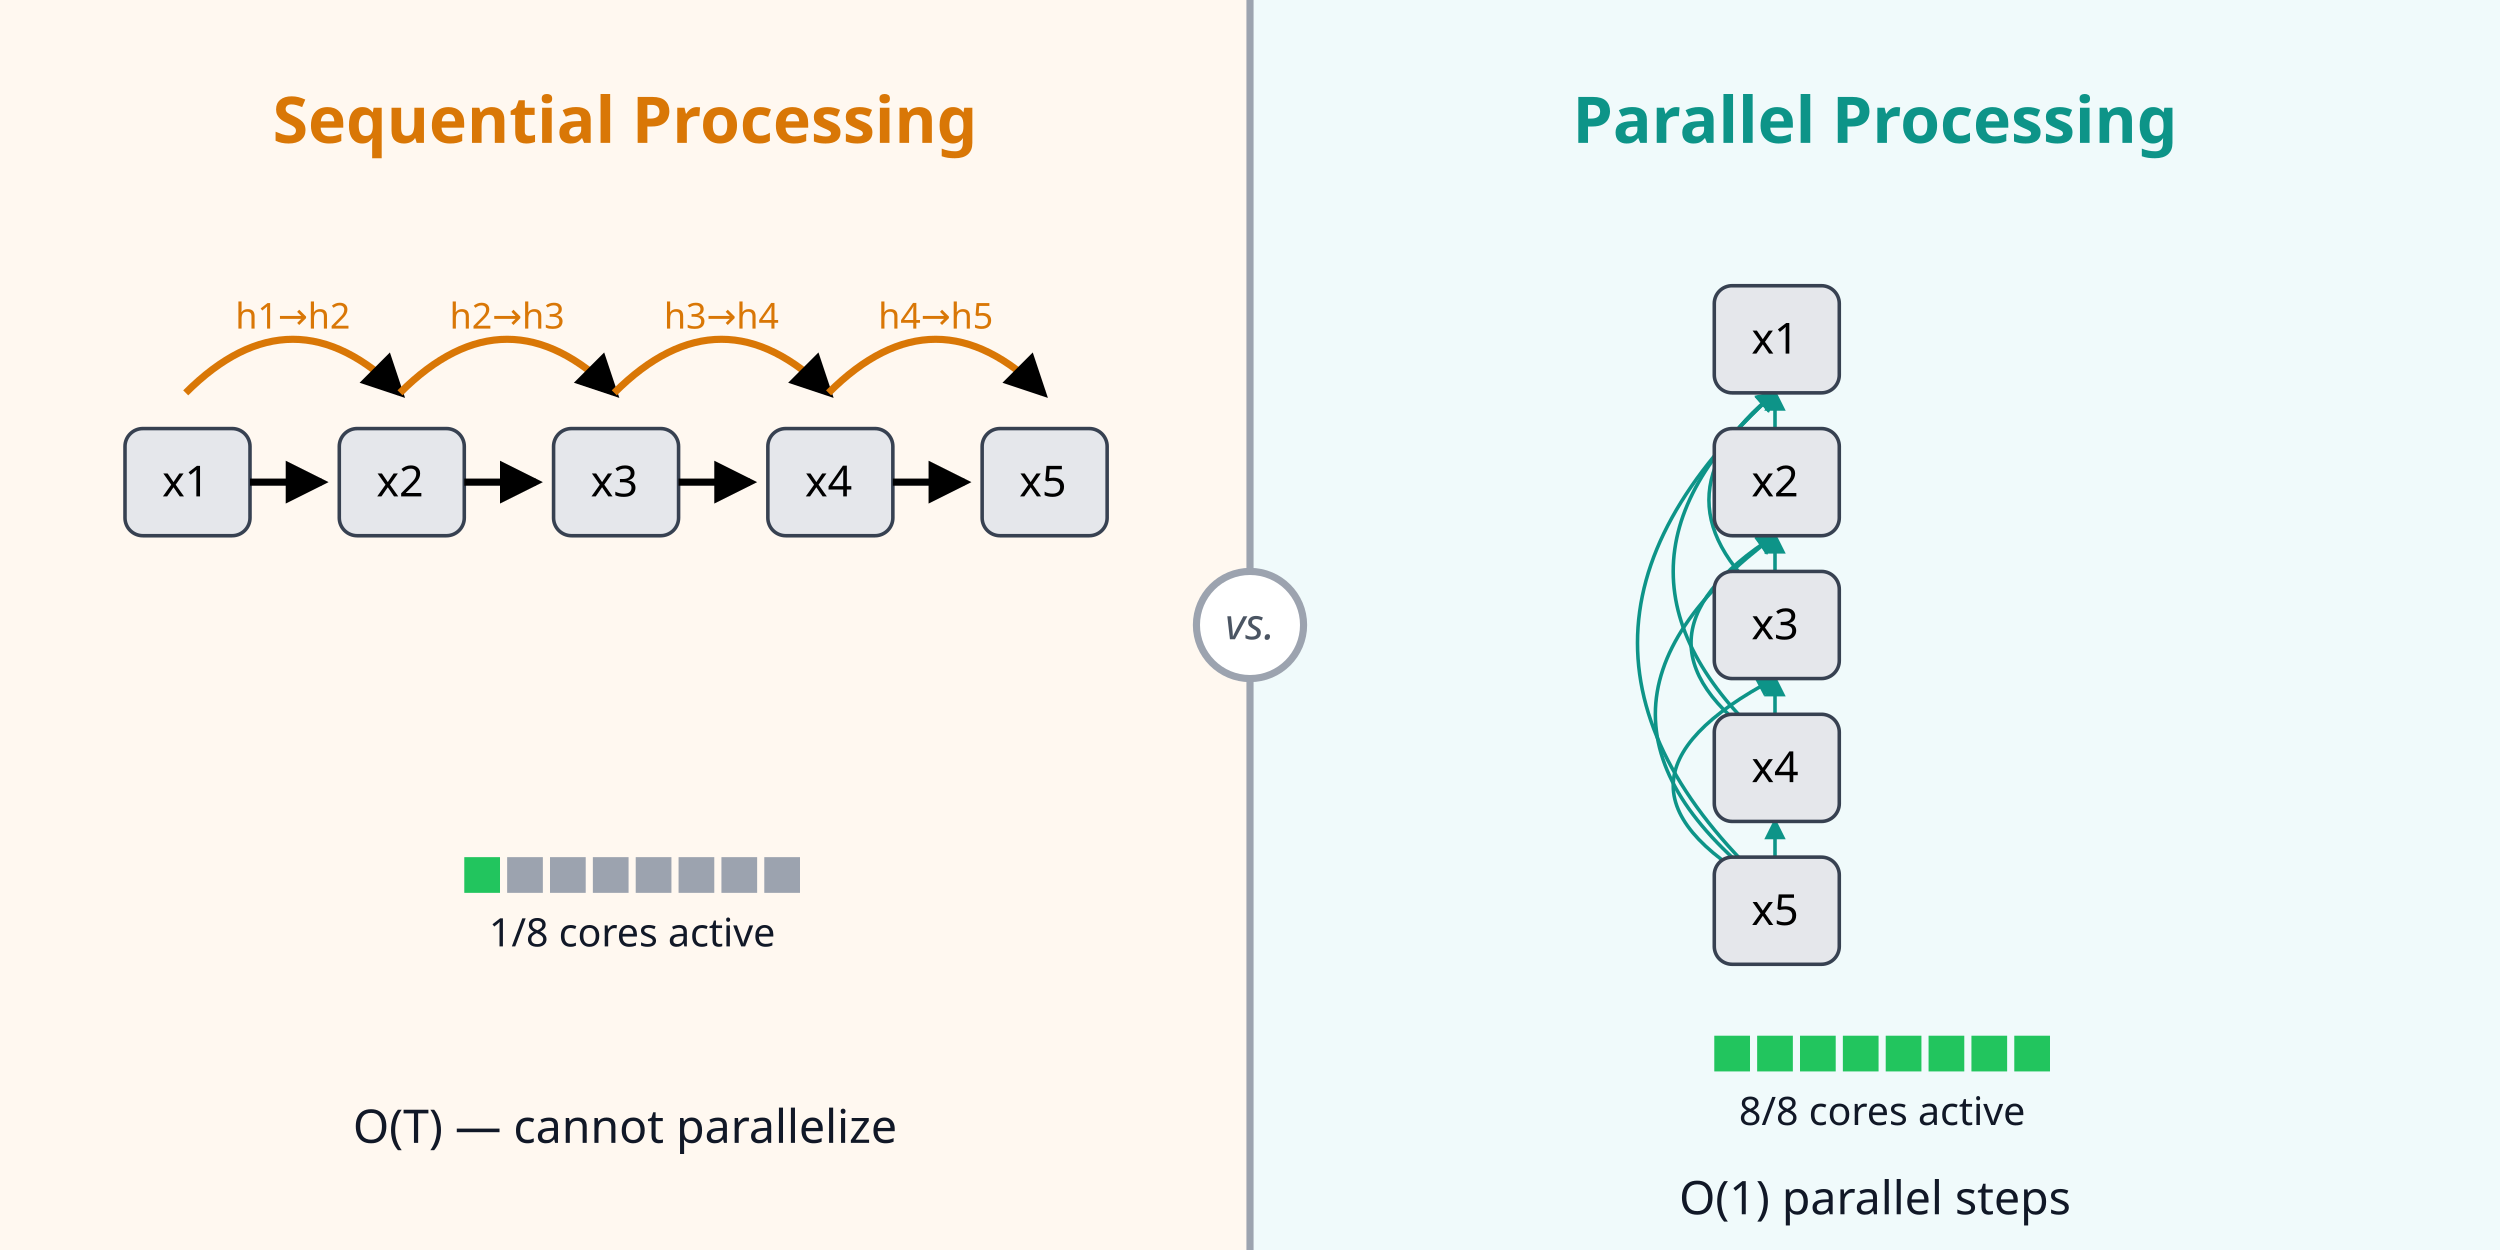
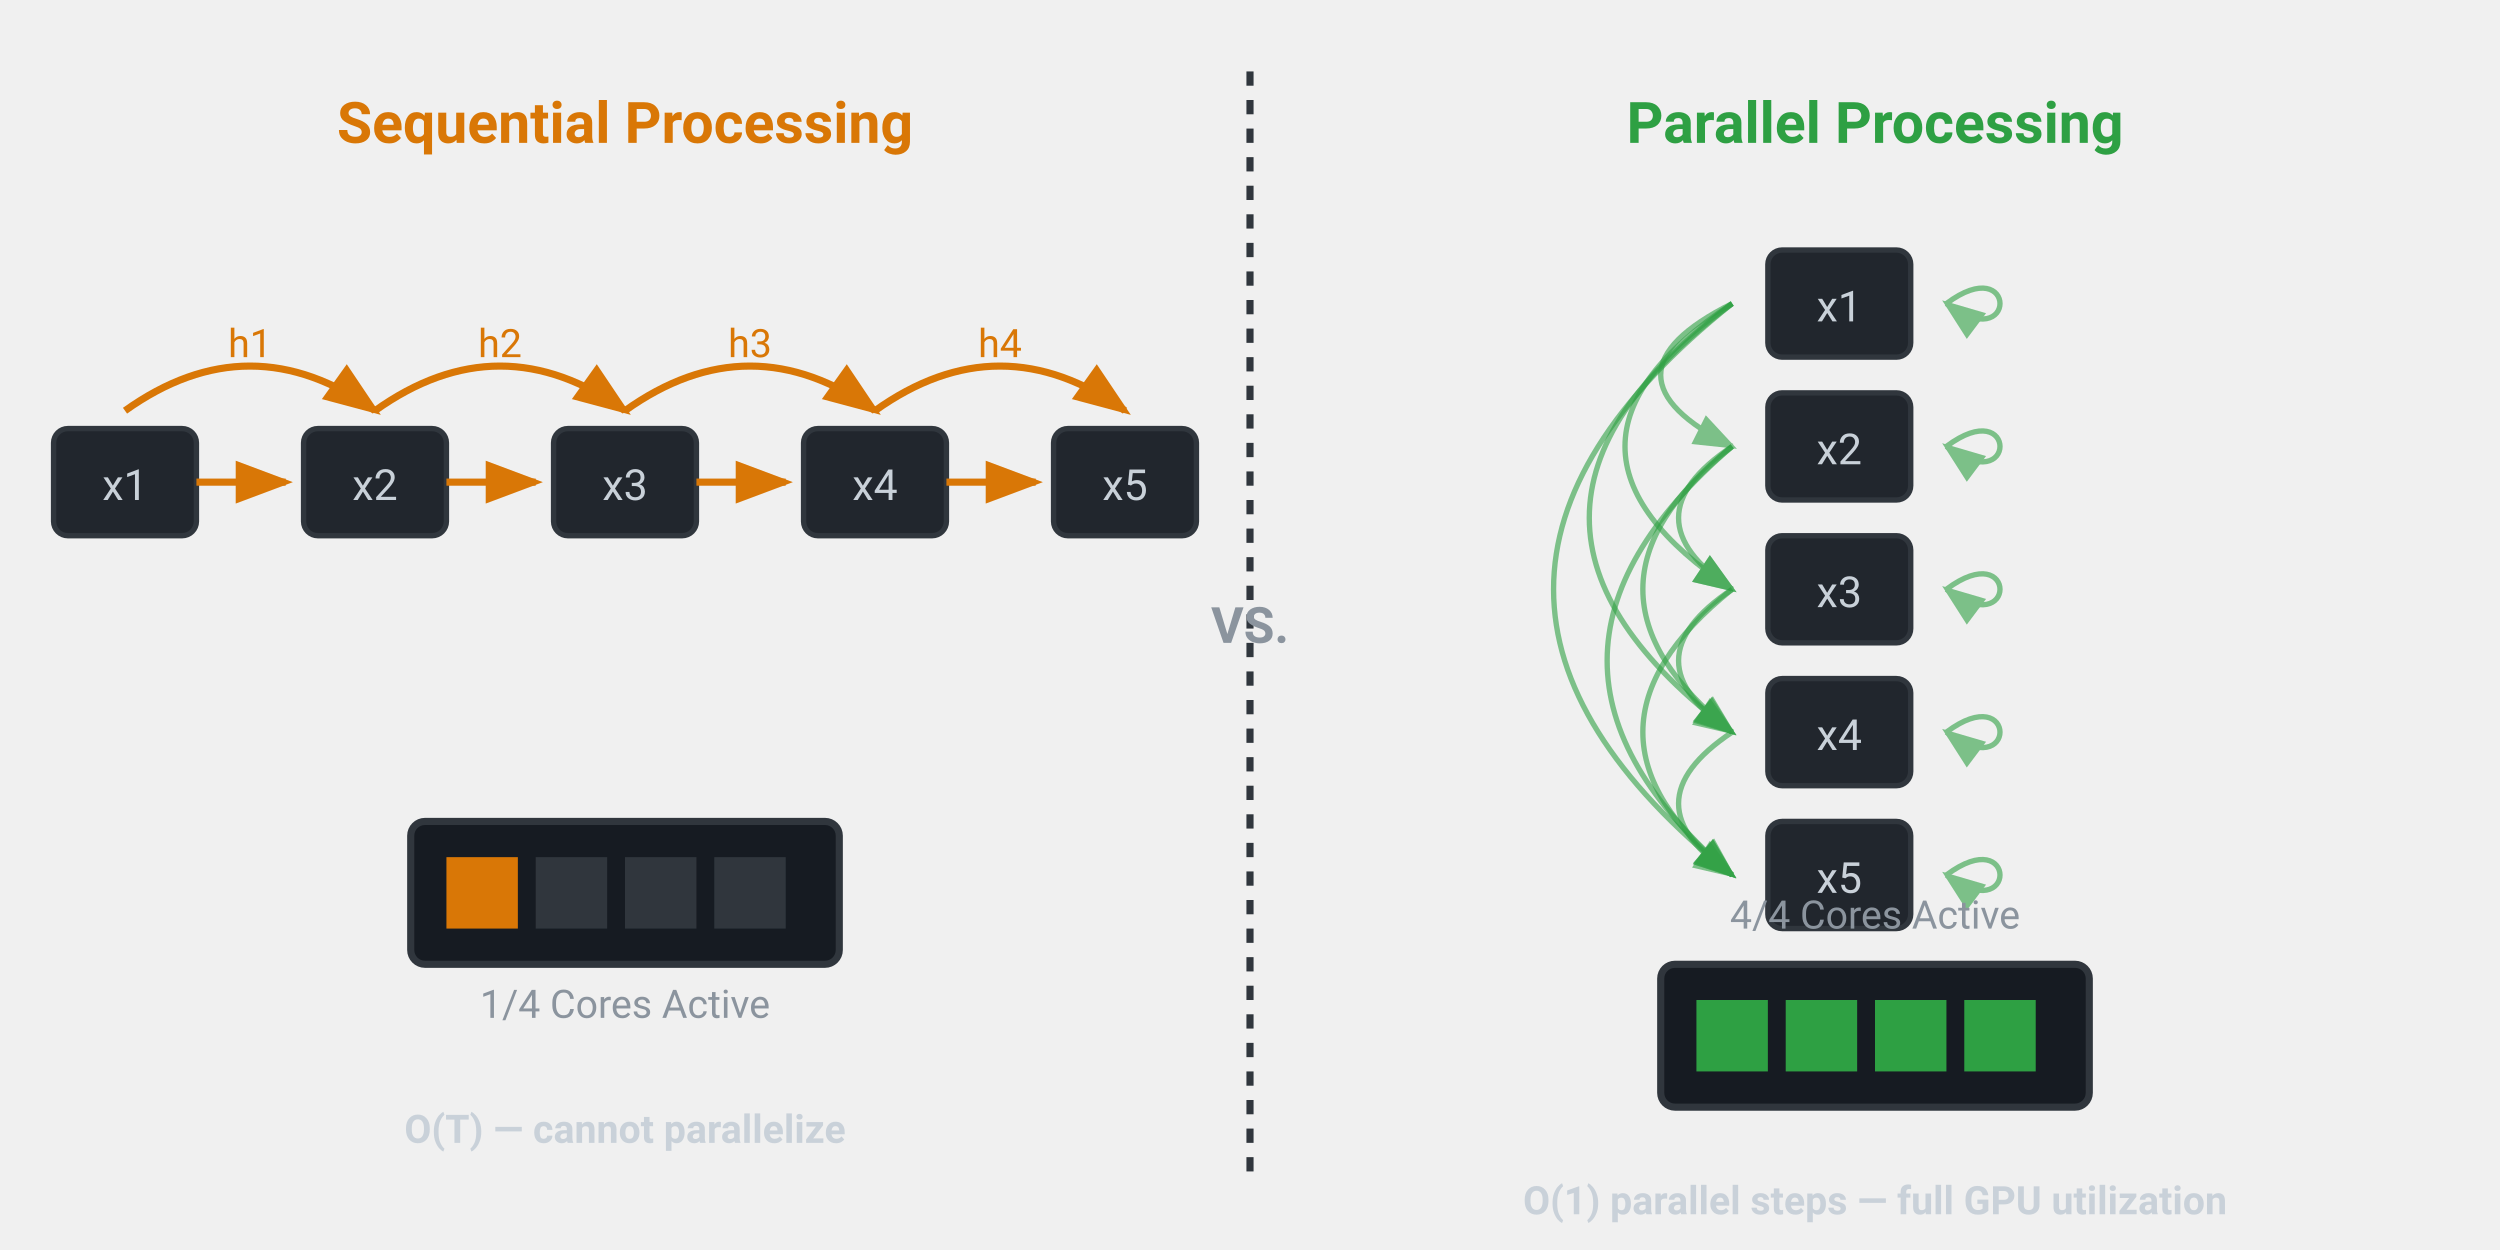
- <svg xmlns="http://www.w3.org/2000/svg" viewBox="0 0 700 350" width="700" height="350" style="background-color: white; font-family: sans-serif;">
+ <svg xmlns="http://www.w3.org/2000/svg" viewBox="0 0 700 350" width="100%" height="100%" style="background-color: #0d1117; font-family: -apple-system, BlinkMacSystemFont, 'Segoe UI', Roboto, Helvetica, Arial, sans-serif;">
+   <style>
+     .title-rnn { font-size: 16px; font-weight: bold; fill: #d97706; text-anchor: middle; }
+     .title-attn { font-size: 16px; font-weight: bold; fill: #2ea043; text-anchor: middle; }
+     .sub-text { font-size: 11px; fill: #8b949e; text-anchor: middle; }
+     .rnn-arrow { stroke: #d97706; stroke-width: 2; marker-end: url(#arrow-rnn); fill: none; }
+     .attn-arrow { stroke: #2ea043; stroke-width: 1.5; marker-end: url(#arrow-attn); fill: none; opacity: 0.6; }
+     .word-box { fill: #21262d; stroke: #30363d; stroke-width: 1.5; rx: 4; }
+     .word-text { font-size: 12px; fill: #c9d1d9; text-anchor: middle; }
+   </style>
  <defs>
-     <marker id="arrow_black" markerWidth="6" markerHeight="6" refX="5" refY="3" orient="auto">
-       <path d="M0,0 L6,3 L0,6 Z" fill="#000000" />
+     <marker id="arrow-rnn" markerWidth="8" markerHeight="6" refX="7" refY="3" orient="auto">
+       <polygon points="0 0, 8 3, 0 6" fill="#d97706" />
    </marker>
-     <marker id="arrow_teal" markerWidth="6" markerHeight="6" refX="5" refY="3" orient="auto">
-       <path d="M0,0 L6,3 L0,6 Z" fill="#0D9488" />
+     <marker id="arrow-attn" markerWidth="8" markerHeight="6" refX="7" refY="3" orient="auto">
+       <polygon points="0 0, 8 3, 0 6" fill="#2ea043" />
    </marker>
  </defs>
-   <rect x="0" y="0" width="350" height="350" fill="#FFF8F0" />
-   <text x="175" y="40" font-size="18" font-weight="bold" text-anchor="middle" fill="#D97706">Sequential Processing</text>
-   <g transform="translate(35, 120)">
-     <rect x="0" y="0" width="35" height="30" rx="5" fill="#E5E7EB" stroke="#374151" />
-     <text x="17" y="19" font-size="12" text-anchor="middle">x1</text>
-     <rect x="60" y="0" width="35" height="30" rx="5" fill="#E5E7EB" stroke="#374151" />
-     <text x="77" y="19" font-size="12" text-anchor="middle">x2</text>
-     <rect x="120" y="0" width="35" height="30" rx="5" fill="#E5E7EB" stroke="#374151" />
-     <text x="137" y="19" font-size="12" text-anchor="middle">x3</text>
-     <rect x="180" y="0" width="35" height="30" rx="5" fill="#E5E7EB" stroke="#374151" />
-     <text x="197" y="19" font-size="12" text-anchor="middle">x4</text>
-     <rect x="240" y="0" width="35" height="30" rx="5" fill="#E5E7EB" stroke="#374151" />
-     <text x="257" y="19" font-size="12" text-anchor="middle">x5</text>
-     <line x1="35" y1="15" x2="55" y2="15" stroke="#000" stroke-width="2" marker-end="url(#arrow_black)" />
-     <line x1="95" y1="15" x2="115" y2="15" stroke="#000" stroke-width="2" marker-end="url(#arrow_black)" />
-     <line x1="155" y1="15" x2="175" y2="15" stroke="#000" stroke-width="2" marker-end="url(#arrow_black)" />
-     <line x1="215" y1="15" x2="235" y2="15" stroke="#000" stroke-width="2" marker-end="url(#arrow_black)" />
-     <path d="M 17 -10 Q 47 -40 77 -10" fill="none" stroke="#D97706" stroke-width="2" marker-end="url(#arrow_black)" />
-     <text x="47" y="-28" font-size="10" text-anchor="middle" fill="#D97706">h1→h2</text>
-     <path d="M 77 -10 Q 107 -40 137 -10" fill="none" stroke="#D97706" stroke-width="2" marker-end="url(#arrow_black)" />
-     <text x="107" y="-28" font-size="10" text-anchor="middle" fill="#D97706">h2→h3</text>
-     <path d="M 137 -10 Q 167 -40 197 -10" fill="none" stroke="#D97706" stroke-width="2" marker-end="url(#arrow_black)" />
-     <text x="167" y="-28" font-size="10" text-anchor="middle" fill="#D97706">h3→h4</text>
-     <path d="M 197 -10 Q 227 -40 257 -10" fill="none" stroke="#D97706" stroke-width="2" marker-end="url(#arrow_black)" />
-     <text x="227" y="-28" font-size="10" text-anchor="middle" fill="#D97706">h4→h5</text>
+   <line x1="350" y1="20" x2="350" y2="330" stroke="#30363d" stroke-width="2" stroke-dasharray="4,4" />
+   <text x="350" y="180" class="sub-text" style="font-size: 14px; font-weight: bold; fill: #8b949e; background: #0d1117;">VS.</text>
+   <text x="175" y="40" class="title-rnn">Sequential Processing</text>
+   <g transform="translate(15, 120)">
+     <rect x="0" y="0" width="40" height="30" class="word-box" />
+     <text x="20" y="20" class="word-text">x1</text>
+     <line x1="40" y1="15" x2="65" y2="15" class="rnn-arrow" />
+     <rect x="70" y="0" width="40" height="30" class="word-box" />
+     <text x="90" y="20" class="word-text">x2</text>
+     <line x1="110" y1="15" x2="135" y2="15" class="rnn-arrow" />
+     <rect x="140" y="0" width="40" height="30" class="word-box" />
+     <text x="160" y="20" class="word-text">x3</text>
+     <line x1="180" y1="15" x2="205" y2="15" class="rnn-arrow" />
+     <rect x="210" y="0" width="40" height="30" class="word-box" />
+     <text x="230" y="20" class="word-text">x4</text>
+     <line x1="250" y1="15" x2="275" y2="15" class="rnn-arrow" />
+     <rect x="280" y="0" width="40" height="30" class="word-box" />
+     <text x="300" y="20" class="word-text">x5</text>
+     <path d="M 20 -5 Q 55 -30 90 -5" class="rnn-arrow" />
+     <text x="55" y="-20" class="sub-text" style="fill:#d97706;">h1</text>
+     <path d="M 90 -5 Q 125 -30 160 -5" class="rnn-arrow" />
+     <text x="125" y="-20" class="sub-text" style="fill:#d97706;">h2</text>
+     <path d="M 160 -5 Q 195 -30 230 -5" class="rnn-arrow" />
+     <text x="195" y="-20" class="sub-text" style="fill:#d97706;">h3</text>
+     <path d="M 230 -5 Q 265 -30 300 -5" class="rnn-arrow" />
+     <text x="265" y="-20" class="sub-text" style="fill:#d97706;">h4</text>
  </g>
-   <g transform="translate(130, 240)">
-     <rect x="0" y="0" width="10" height="10" fill="#22C55E" />
-     <rect x="12" y="0" width="10" height="10" fill="#9CA3AF" />
-     <rect x="24" y="0" width="10" height="10" fill="#9CA3AF" />
-     <rect x="36" y="0" width="10" height="10" fill="#9CA3AF" />
-     <rect x="48" y="0" width="10" height="10" fill="#9CA3AF" />
-     <rect x="60" y="0" width="10" height="10" fill="#9CA3AF" />
-     <rect x="72" y="0" width="10" height="10" fill="#9CA3AF" />
-     <rect x="84" y="0" width="10" height="10" fill="#9CA3AF" />
-     <text x="47" y="25" font-size="11" text-anchor="middle" fill="#111827">1/8 cores active</text>
+   <g transform="translate(115, 230)">
+     <rect x="0" y="0" width="120" height="40" rx="4" fill="#161b22" stroke="#30363d" stroke-width="2" />
+     <rect x="10" y="10" width="20" height="20" fill="#d97706" />
+     <rect x="35" y="10" width="20" height="20" fill="#30363d" />
+     <rect x="60" y="10" width="20" height="20" fill="#30363d" />
+     <rect x="85" y="10" width="20" height="20" fill="#30363d" />
+     <text x="60" y="55" class="sub-text">1/4 Cores Active</text>
  </g>
-   <text x="175" y="320" font-size="13" text-anchor="middle" fill="#111827">O(T) — cannot parallelize</text>
-   <rect x="350" y="0" width="350" height="350" fill="#F0FAFB" />
-   <text x="525" y="40" font-size="18" font-weight="bold" text-anchor="middle" fill="#0D9488">Parallel Processing</text>
-   <g transform="translate(480, 80)">
-     <path d="M 17 50 L 17 30" fill="none" stroke="#0D9488" stroke-width="1" marker-end="url(#arrow_teal)" />
-     <path d="M 17 90 L 17 70" fill="none" stroke="#0D9488" stroke-width="1" marker-end="url(#arrow_teal)" />
-     <path d="M 17 90 Q -20 60 17 30" fill="none" stroke="#0D9488" stroke-width="1" marker-end="url(#arrow_teal)" />
-     <path d="M 17 130 L 17 110" fill="none" stroke="#0D9488" stroke-width="1" marker-end="url(#arrow_teal)" />
-     <path d="M 17 130 Q -30 100 17 70" fill="none" stroke="#0D9488" stroke-width="1" marker-end="url(#arrow_teal)" />
-     <path d="M 17 130 Q -40 80 17 30" fill="none" stroke="#0D9488" stroke-width="1" marker-end="url(#arrow_teal)" />
-     <path d="M 17 170 L 17 150" fill="none" stroke="#0D9488" stroke-width="1" marker-end="url(#arrow_teal)" />
-     <path d="M 17 170 Q -40 140 17 110" fill="none" stroke="#0D9488" stroke-width="1" marker-end="url(#arrow_teal)" />
-     <path d="M 17 170 Q -50 120 17 70" fill="none" stroke="#0D9488" stroke-width="1" marker-end="url(#arrow_teal)" />
-     <path d="M 17 170 Q -60 100 17 30" fill="none" stroke="#0D9488" stroke-width="1" marker-end="url(#arrow_teal)" />
-     <rect x="0" y="0" width="35" height="30" rx="5" fill="#E5E7EB" stroke="#374151" />
-     <text x="17" y="19" font-size="12" text-anchor="middle">x1</text>
-     <rect x="0" y="40" width="35" height="30" rx="5" fill="#E5E7EB" stroke="#374151" />
-     <text x="17" y="59" font-size="12" text-anchor="middle">x2</text>
-     <rect x="0" y="80" width="35" height="30" rx="5" fill="#E5E7EB" stroke="#374151" />
-     <text x="17" y="99" font-size="12" text-anchor="middle">x3</text>
-     <rect x="0" y="120" width="35" height="30" rx="5" fill="#E5E7EB" stroke="#374151" />
-     <text x="17" y="139" font-size="12" text-anchor="middle">x4</text>
-     <rect x="0" y="160" width="35" height="30" rx="5" fill="#E5E7EB" stroke="#374151" />
-     <text x="17" y="179" font-size="12" text-anchor="middle">x5</text>
+   <text x="175" y="320" class="sub-text" style="fill:#c9d1d9; font-weight:bold;">O(T) — cannot parallelize</text>
+   <text x="525" y="40" class="title-attn">Parallel Processing</text>
+   <g transform="translate(435, 70)">
+     <rect x="60" y="0" width="40" height="30" class="word-box" />
+     <text x="80" y="20" class="word-text">x1</text>
+     <rect x="60" y="40" width="40" height="30" class="word-box" />
+     <text x="80" y="60" class="word-text">x2</text>
+     <rect x="60" y="80" width="40" height="30" class="word-box" />
+     <text x="80" y="100" class="word-text">x3</text>
+     <rect x="60" y="120" width="40" height="30" class="word-box" />
+     <text x="80" y="140" class="word-text">x4</text>
+     <rect x="60" y="160" width="40" height="30" class="word-box" />
+     <text x="80" y="180" class="word-text">x5</text>
+     <path d="M 50 15 Q 10 35 50 55" class="attn-arrow" />
+     <path d="M 50 15 Q -10 55 50 95" class="attn-arrow" />
+     <path d="M 50 15 Q -30 75 50 135" class="attn-arrow" />
+     <path d="M 50 15 Q -50 95 50 175" class="attn-arrow" />
+     <path d="M 50 55 Q 20 75 50 95" class="attn-arrow" />
+     <path d="M 50 55 Q 0 95 50 135" class="attn-arrow" />
+     <path d="M 50 55 Q -20 115 50 175" class="attn-arrow" />
+     <path d="M 50 95 Q 20 115 50 135" class="attn-arrow" />
+     <path d="M 50 95 Q 0 135 50 175" class="attn-arrow" />
+     <path d="M 50 135 Q 20 155 50 175" class="attn-arrow" />
+     <path d="M 110 15 C 130 0, 130 30, 110 15" class="attn-arrow" />
+     <path d="M 110 55 C 130 40, 130 70, 110 55" class="attn-arrow" />
+     <path d="M 110 95 C 130 80, 130 110, 110 95" class="attn-arrow" />
+     <path d="M 110 135 C 130 120, 130 150, 110 135" class="attn-arrow" />
+     <path d="M 110 175 C 130 160, 130 190, 110 175" class="attn-arrow" />
  </g>
-   <g transform="translate(480, 290)">
-     <rect x="0" y="0" width="10" height="10" fill="#22C55E" />
-     <rect x="12" y="0" width="10" height="10" fill="#22C55E" />
-     <rect x="24" y="0" width="10" height="10" fill="#22C55E" />
-     <rect x="36" y="0" width="10" height="10" fill="#22C55E" />
-     <rect x="48" y="0" width="10" height="10" fill="#22C55E" />
-     <rect x="60" y="0" width="10" height="10" fill="#22C55E" />
-     <rect x="72" y="0" width="10" height="10" fill="#22C55E" />
-     <rect x="84" y="0" width="10" height="10" fill="#22C55E" />
-     <text x="47" y="25" font-size="11" text-anchor="middle" fill="#111827">8/8 cores active</text>
+   <g transform="translate(465, 270)">
+     <rect x="0" y="0" width="120" height="40" rx="4" fill="#161b22" stroke="#30363d" stroke-width="2" />
+     <rect x="10" y="10" width="20" height="20" fill="#2ea043" />
+     <rect x="35" y="10" width="20" height="20" fill="#2ea043" />
+     <rect x="60" y="10" width="20" height="20" fill="#2ea043" />
+     <rect x="85" y="10" width="20" height="20" fill="#2ea043" />
+     <text x="60" y="-10" class="sub-text">4/4 Cores Active</text>
  </g>
-   <text x="525" y="340" font-size="13" text-anchor="middle" fill="#111827">O(1) parallel steps</text>
-   <line x1="350" y1="0" x2="350" y2="350" stroke="#9CA3AF" stroke-width="2" />
-   <circle cx="350" cy="175" r="15" fill="#fff" stroke="#9CA3AF" stroke-width="2" />
-   <text x="350" y="179" font-size="12" font-style="italic" text-anchor="middle" fill="#4B5563">vs.</text>
+   <text x="525" y="340" class="sub-text" style="fill:#c9d1d9; font-weight:bold;">O(1) parallel steps — full GPU utilization</text>
</svg>
